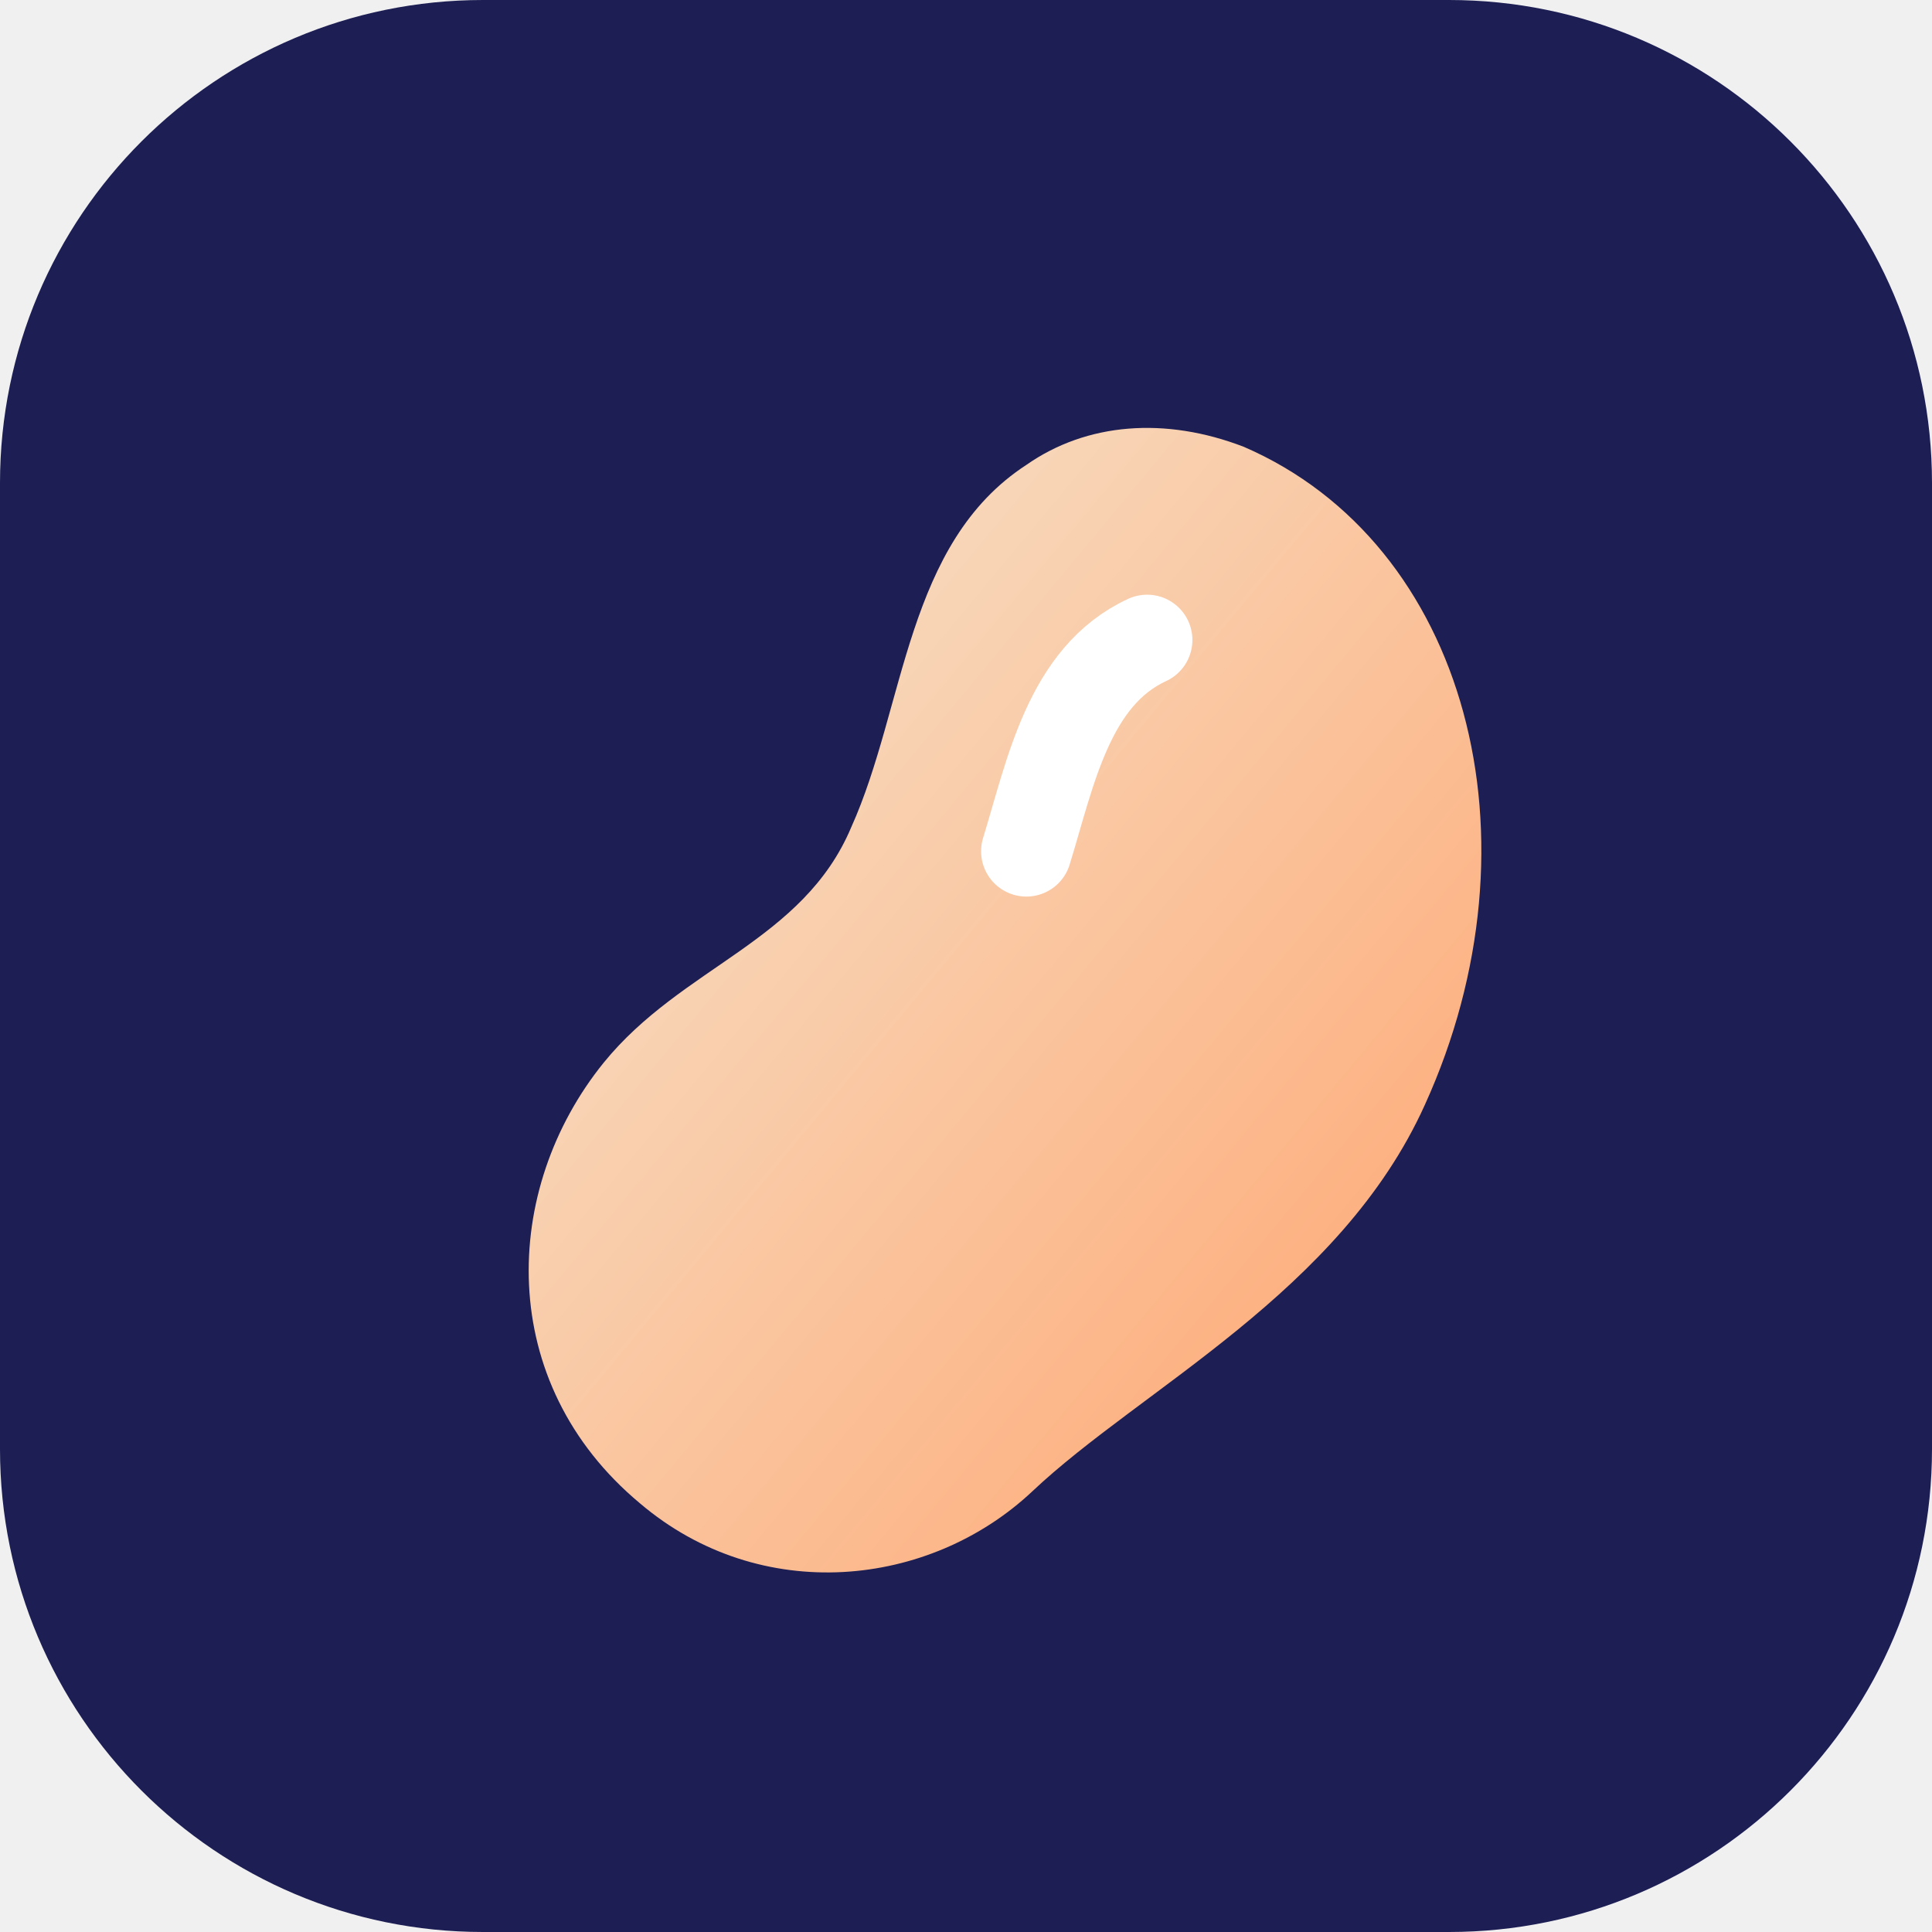
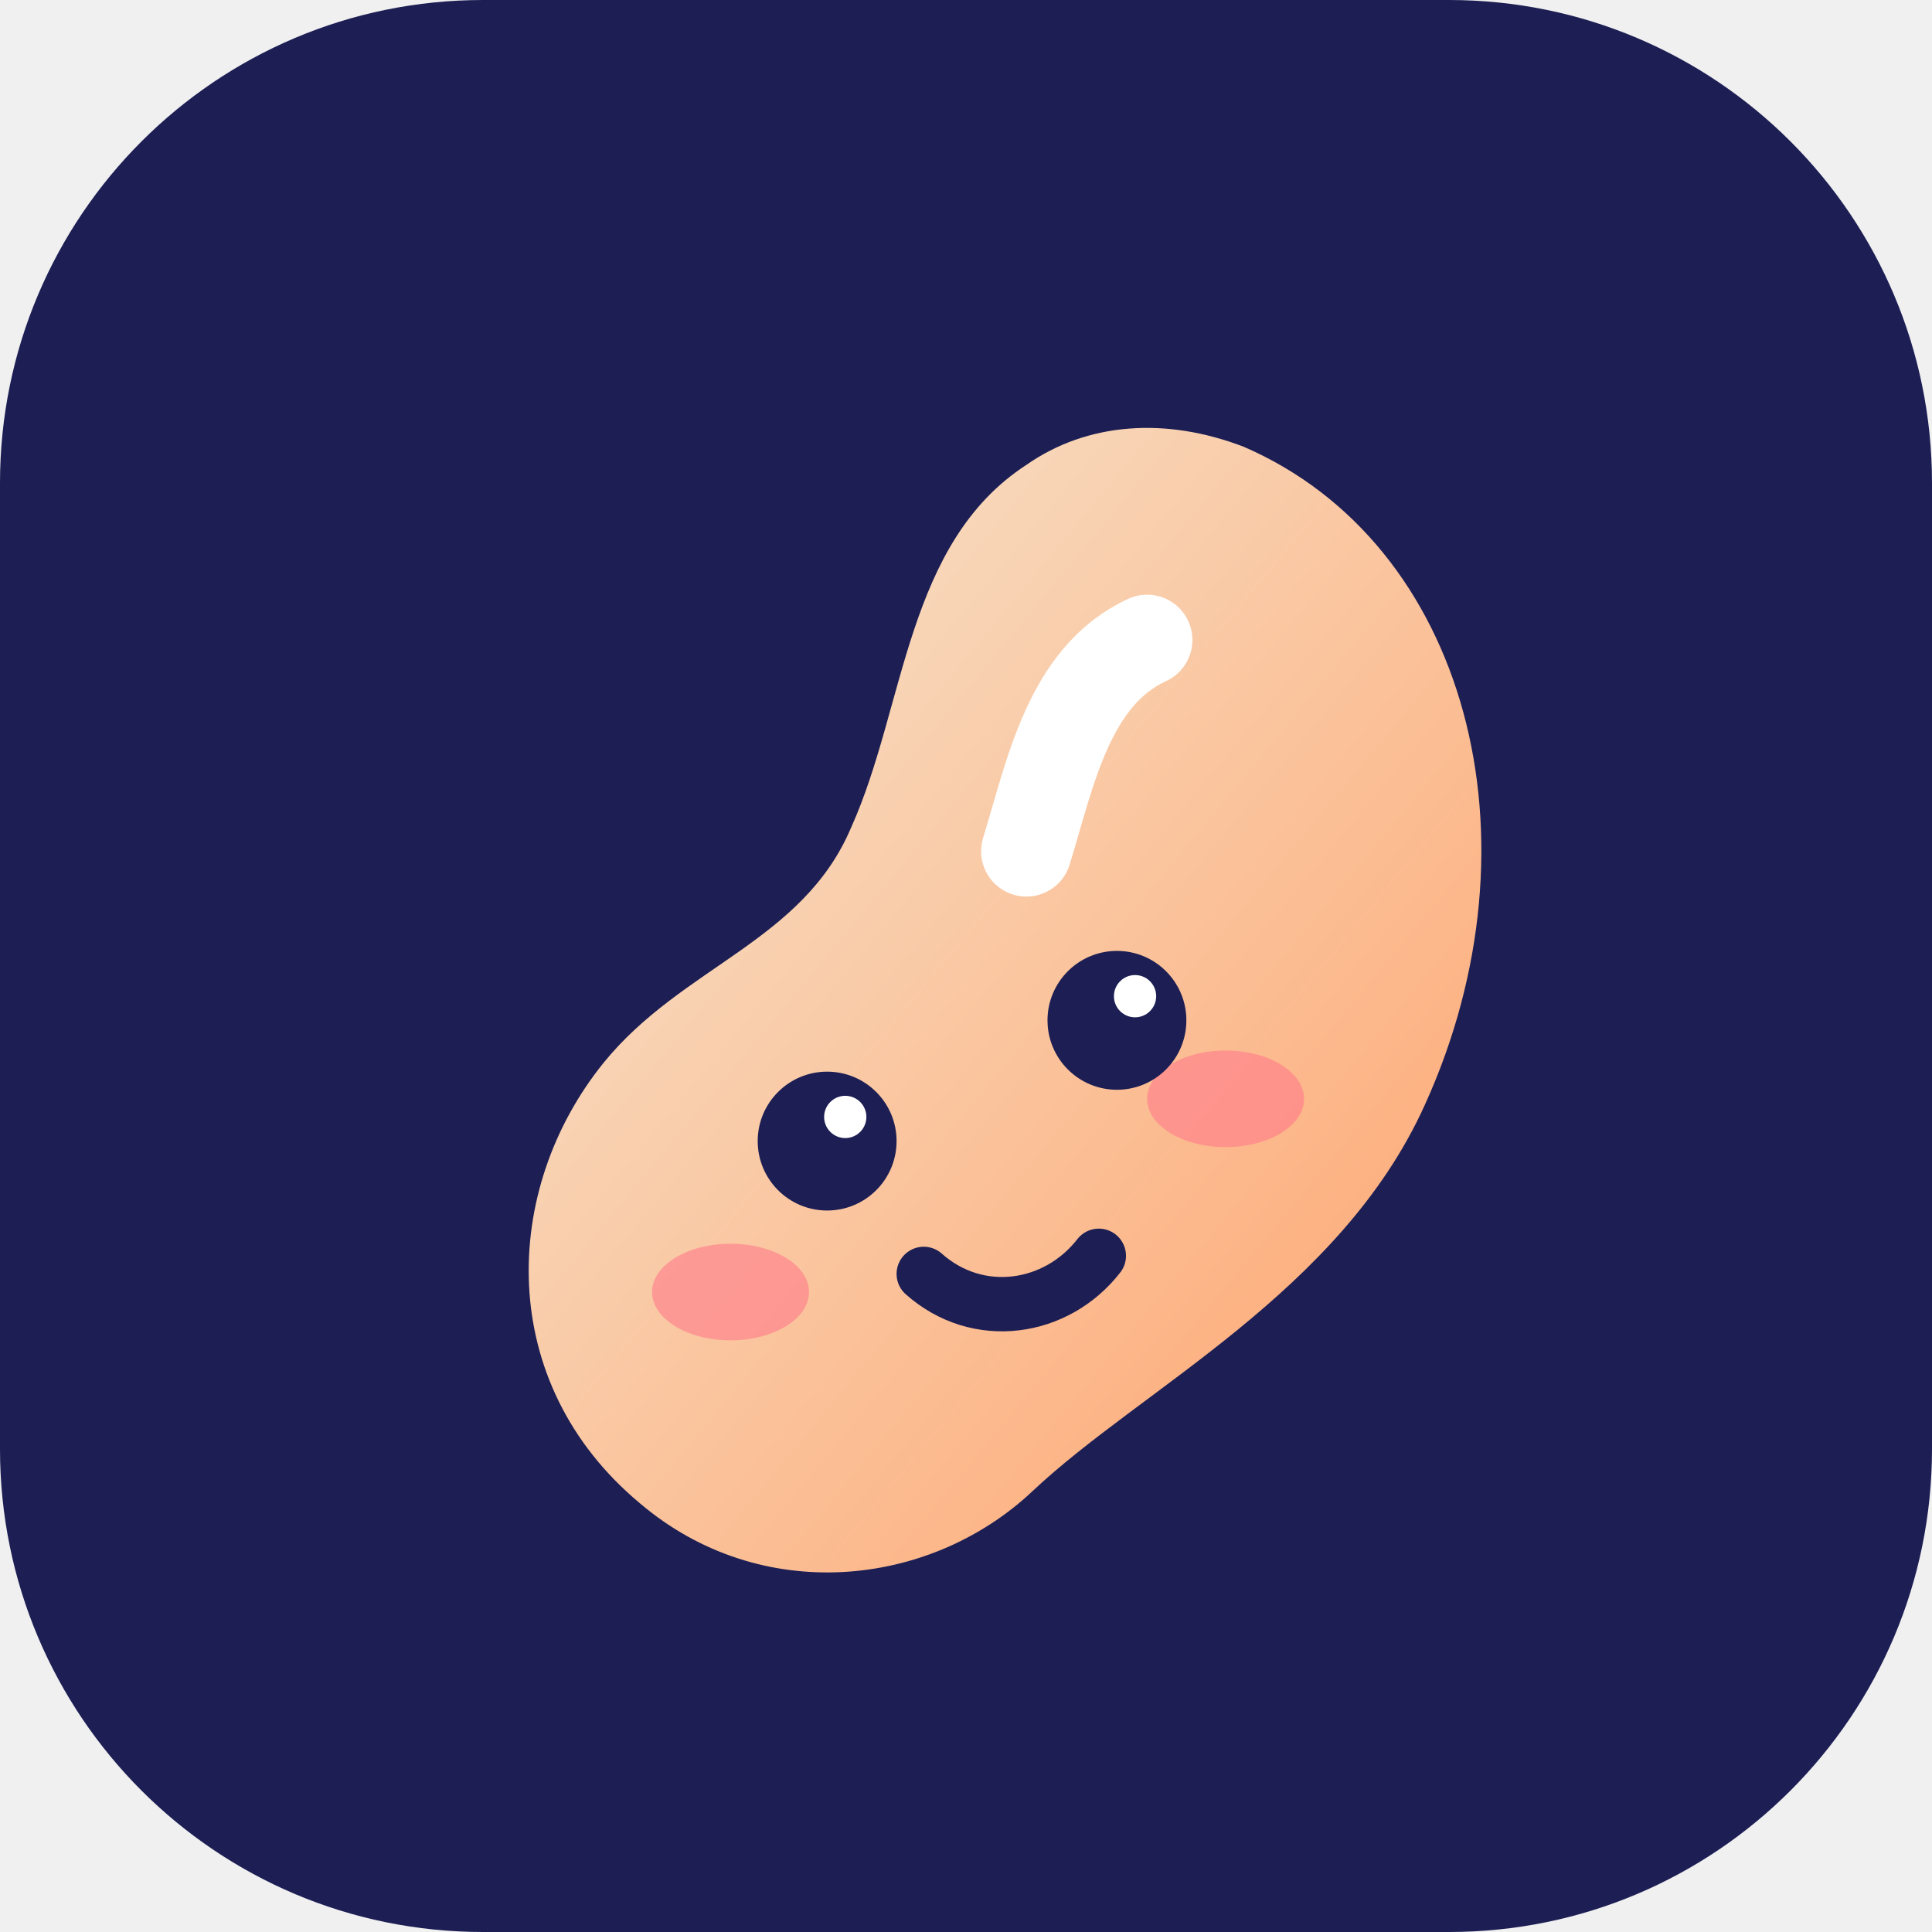
<svg xmlns="http://www.w3.org/2000/svg" viewBox="0 0 32 32">
  <defs>
    <linearGradient id="b" x1="0" y1="0" x2="1" y2="1">
      <stop offset="0" stop-color="#f5e9d4" />
      <stop offset="1" stop-color="#ffa26b" />
    </linearGradient>
  </defs>
  <rect width="32" height="32" rx="8" fill="#1c1e54" />
  <path d="M20.6 7.4c3.7 1.6 5 6.5 3 10.9-1.4 3.1-4.7 4.7-6.5 6.4-1.7 1.6-4.5 1.9-6.5.2-2.4-2-2.3-5.2-.6-7.3 1.3-1.6 3.3-2 4.1-3.9.9-2 .9-4.7 2.9-6 1-.7 2.3-.8 3.6-.3z" fill="url(#b)" />
  <path d="M19 10.6c-1.3.6-1.6 2.2-2 3.5" stroke="#fff" stroke-width="1.5" stroke-linecap="round" fill="none" />
+   <ellipse cx="12.1" cy="21.4" rx="1.3" ry=".8" fill="#ff7a8a" opacity=".6" />
+   <ellipse cx="20.3" cy="18.2" rx="1.3" ry=".8" fill="#ff7a8a" opacity=".6" />
+   <circle cx="13.7" cy="18.9" r="1.15" fill="#1c1e54" />
+   <circle cx="18.5" cy="16.9" r="1.15" fill="#1c1e54" />
+   <circle cx="14" cy="18.5" r=".35" fill="#fff" />
+   <circle cx="18.8" cy="16.5" r=".35" fill="#fff" />
+   <path d="M15.3 21.1c.9.8 2.2.6 2.9-.3" stroke="#1c1e54" stroke-width=".9" stroke-linecap="round" fill="none" />
</svg>
